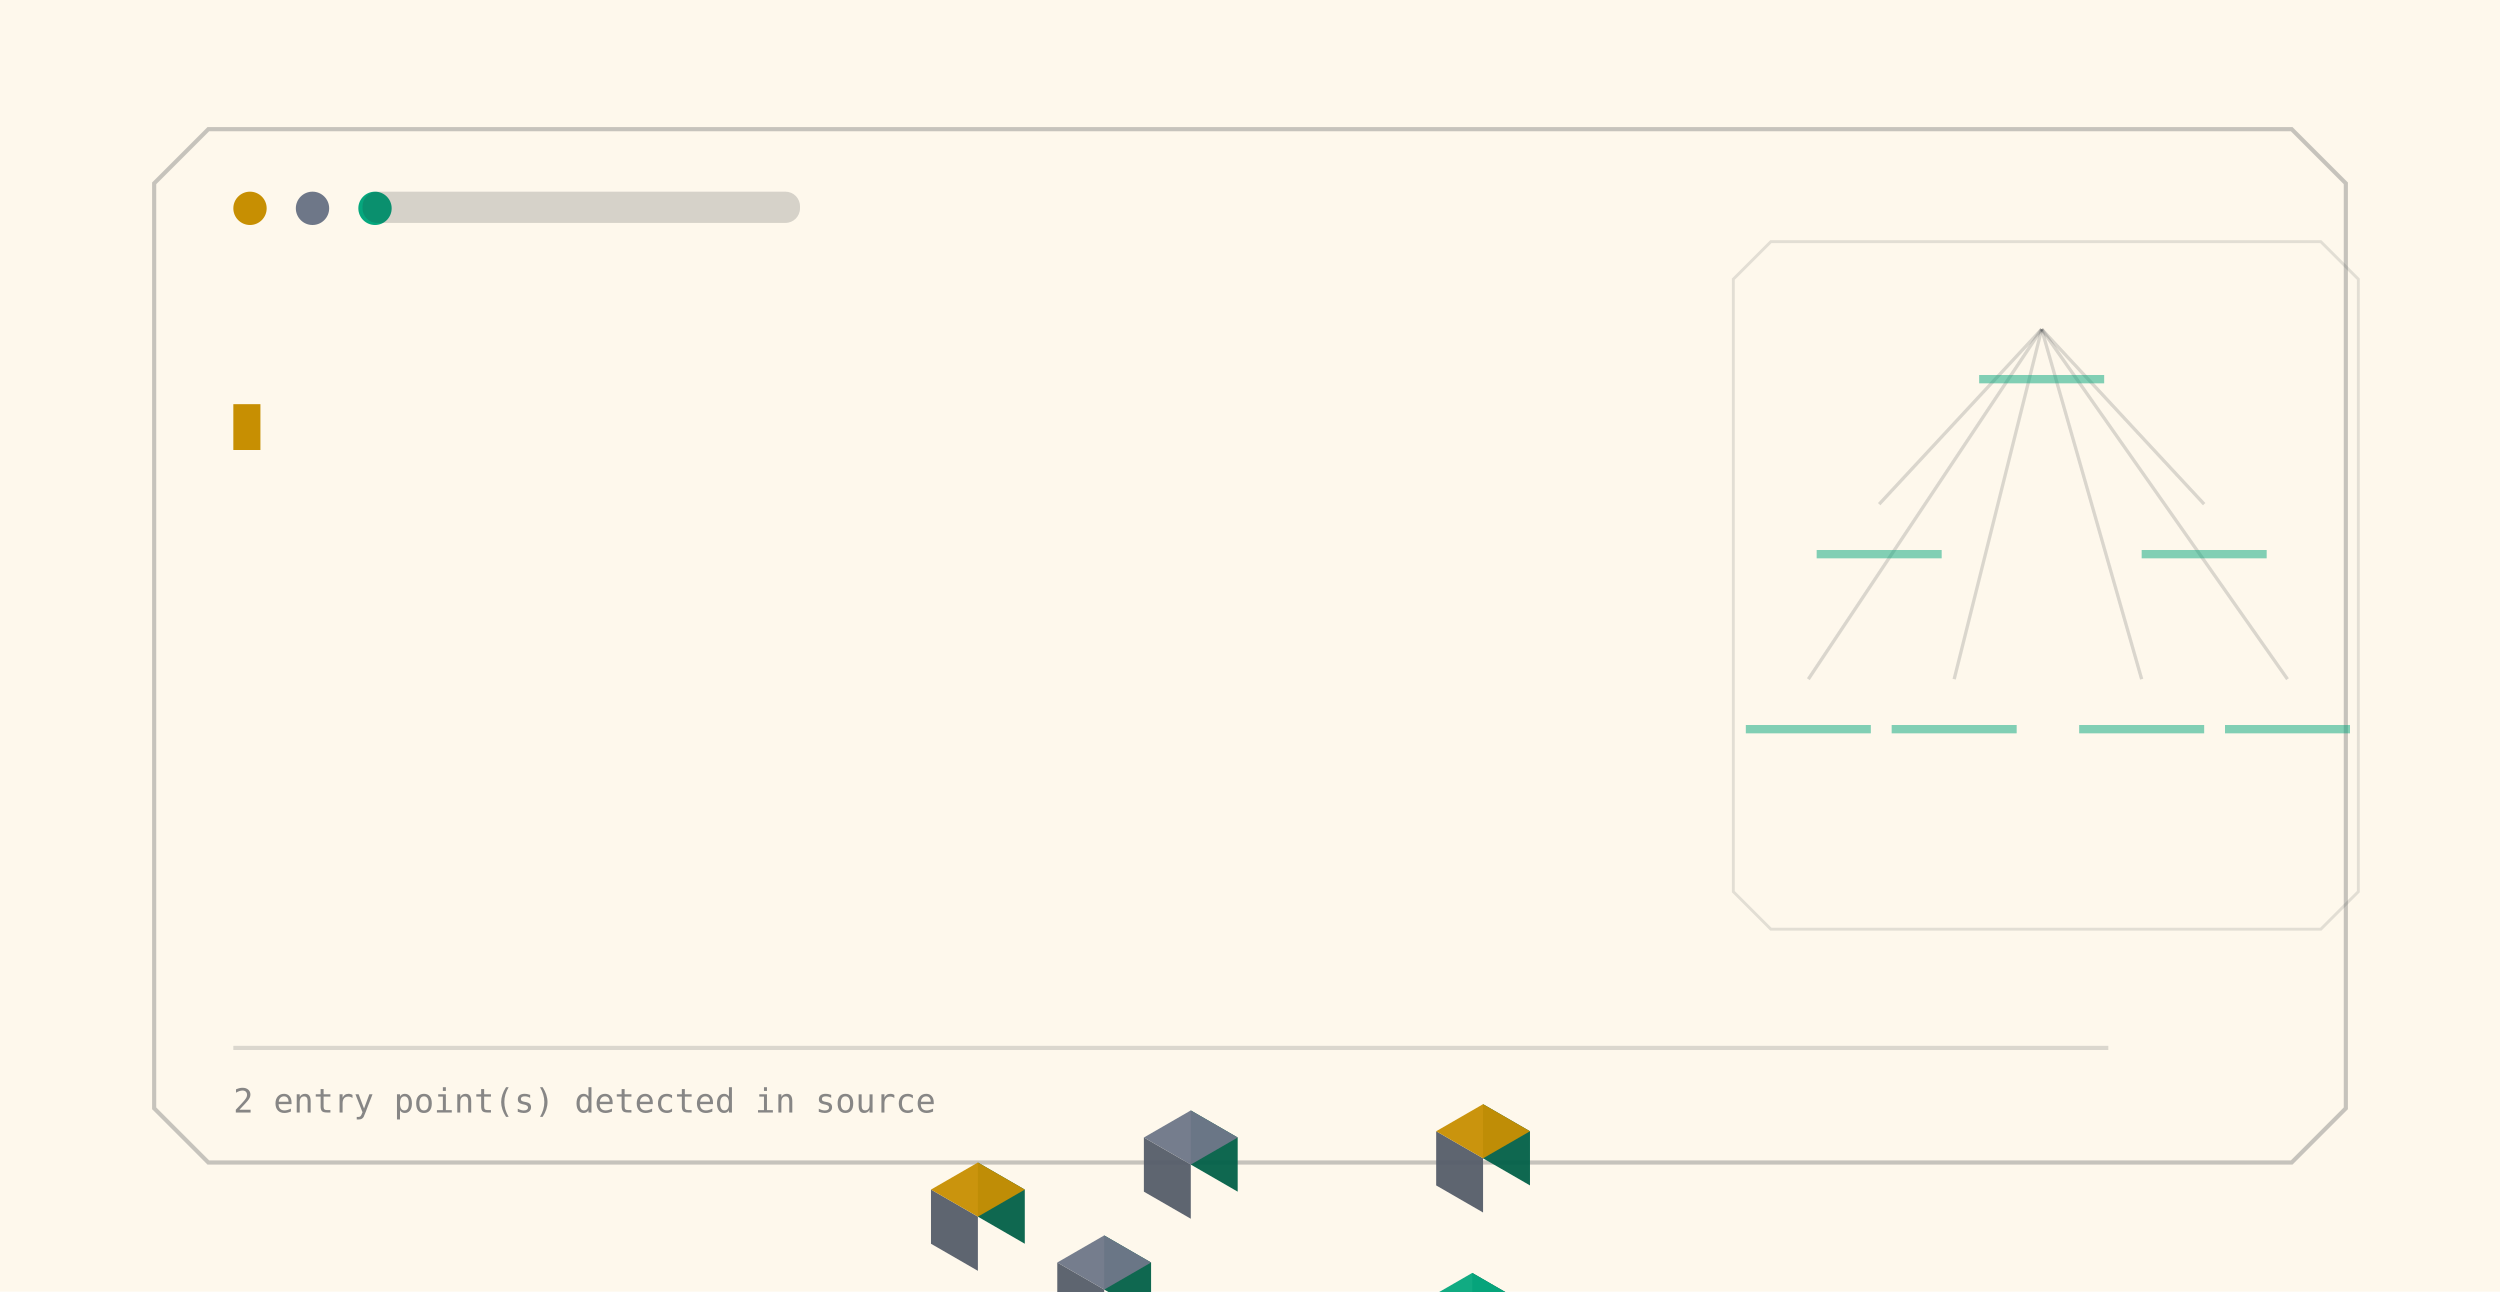
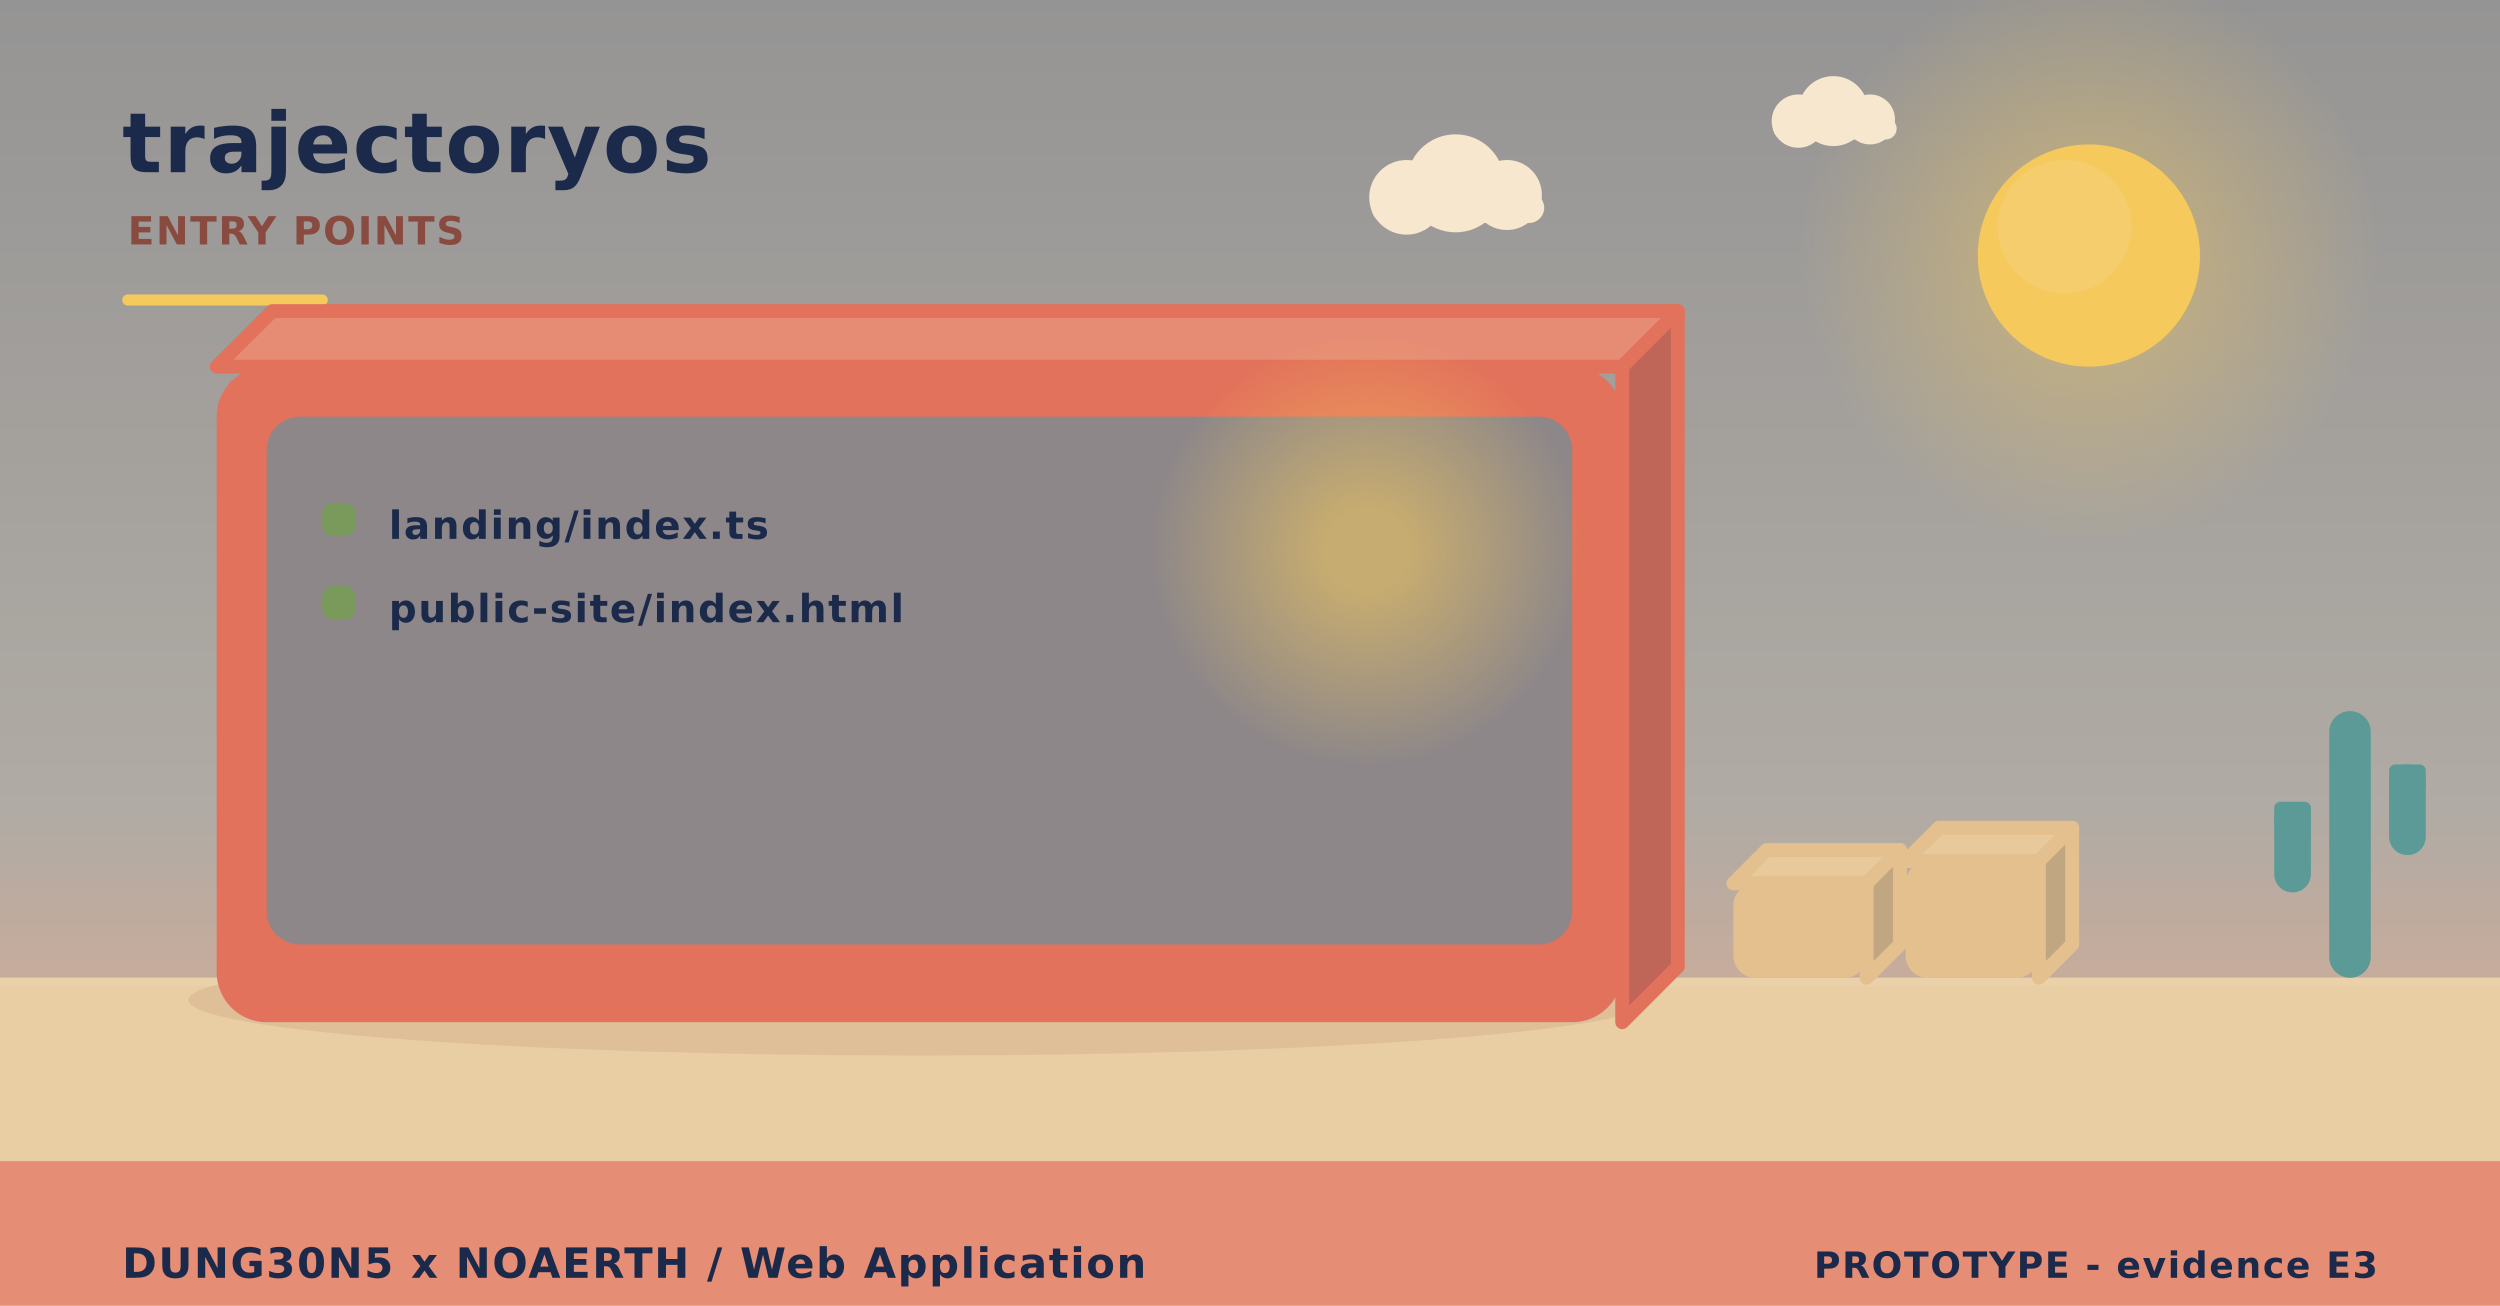
- <svg xmlns="http://www.w3.org/2000/svg" viewBox="0 0 1200 620" width="1200" height="620" role="img" aria-label="trajectoryos command surface">
-   <rect width="1200" height="620" fill="#fef8ec" />
-   <defs>
-     <linearGradient id="gt" x1="0" y1="0" x2="1" y2="1">
-       <stop offset="0%" stop-color="#c78f02" />
-       <stop offset="100%" stop-color="#6e7788" />
-     </linearGradient>
-   </defs>
-   <path d="M100.00,62.00 H1100.00 L1126.00,88.00 V532.00 L1100.00,558.00 H100.00 L74.00,532.00 V88.00 Z" fill="none" stroke="rgba(37,40,49,0.300)" stroke-width="2.00" opacity="0.85" />
-   <circle cx="120.00" cy="100.00" r="8.00" fill="#c78f02" opacity="1.00" />
-   <circle cx="150.00" cy="100.00" r="8.00" fill="#6e7788" opacity="1.00" />
-   <circle cx="180.00" cy="100.00" r="8.00" fill="#05a77d" opacity="1.00" />
-   <rect x="174.00" y="92.00" width="210.00" height="15.00" rx="7.00" fill="rgba(37,40,49,0.180)" opacity="1.00" />
-   <text x="112" y="148" font-family="ui-monospace,SFMono-Regular,Menlo,monospace" font-size="21" fill="rgba(37,40,49,0.800)" opacity="0">landing/index.ts<animate attributeName="opacity" values="0;1;1;0" dur="1.5s" begin="0.0s" repeatCount="indefinite" />
-   </text>
-   <text x="112" y="182" font-family="ui-monospace,SFMono-Regular,Menlo,monospace" font-size="21" fill="rgba(37,40,49,0.800)" opacity="0">public-site/index.html<animate attributeName="opacity" values="0;1;1;0" dur="1.5s" begin="1.5s" repeatCount="indefinite" />
-   </text>
-   <rect x="112" y="194" width="13" height="22" fill="#c78f02">
-     <animate attributeName="opacity" values="1;0;1" dur="1.05s" begin="0s" repeatCount="indefinite" />
-   </rect>
-   <path d="M850.00,116.00 H1114.00 L1132.00,134.00 V428.00 L1114.00,446.00 H850.00 L832.00,428.00 V134.00 Z" fill="none" stroke="rgba(37,40,49,0.180)" stroke-width="1.40" opacity="0.70" />
-   <line x1="980.00" y1="158.00" x2="902.00" y2="242.00" stroke="rgba(37,40,49,0.300)" stroke-width="1.60" opacity="0.55" />
-   <line x1="980.00" y1="158.00" x2="1058.00" y2="242.00" stroke="rgba(37,40,49,0.300)" stroke-width="1.60" opacity="0.55" />
-   <line x1="980.00" y1="158.00" x2="868.00" y2="326.00" stroke="rgba(37,40,49,0.300)" stroke-width="1.60" opacity="0.55" />
-   <line x1="980.00" y1="158.00" x2="938.00" y2="326.00" stroke="rgba(37,40,49,0.300)" stroke-width="1.60" opacity="0.55" />
-   <line x1="980.00" y1="158.00" x2="1028.00" y2="326.00" stroke="rgba(37,40,49,0.300)" stroke-width="1.60" opacity="0.55" />
-   <line x1="980.00" y1="158.00" x2="1098.00" y2="326.00" stroke="rgba(37,40,49,0.300)" stroke-width="1.60" opacity="0.55" />
-   <polygon points="711.87,556.00 734.39,569.00 734.39,543.00 711.87,530.00" fill="#036148" opacity="0.95" />
-   <polygon points="689.36,569.00 711.87,582.00 711.87,556.00 689.36,543.00" fill="#565d6a" opacity="0.95" />
-   <polygon points="711.87,530.00 734.39,543.00 711.87,556.00 689.36,543.00" fill="#c78f02" opacity="0.95" />
+ <svg xmlns="http://www.w3.org/2000/svg" width="900" height="470" viewBox="0 0 900 470" role="img" aria-label="trajectoryos - how it is operated">
+   <linearGradient id="skyt" x1="0" y1="0" x2="0" y2="1">
+     <stop offset="0" stop-color="#959494" />
+     <stop offset="0.62" stop-color="#b0aba4" />
+     <stop offset="1" stop-color="#f3ad8a" />
+   </linearGradient>
+   <rect width="900" height="470" fill="url(#skyt)" />
+   <radialGradient id="sunt">
+     <stop offset="0.35" stop-color="#f5c95c" stop-opacity="0.34" />
+     <stop offset="1" stop-color="#f5c95c" stop-opacity="0" />
+   </radialGradient>
+   <circle cx="752" cy="92" r="104" fill="url(#sunt)" />
+   <circle cx="752" cy="92" r="40" fill="#f5c95c" />
+   <circle cx="743.2" cy="81.6" r="24" fill="#f5d27e" opacity="0.5" />
  <g>
-     <rect x="950.00" y="180.00" width="60.00" height="4.00" rx="0.00" fill="rgba(5,167,125,0.500)" opacity="1.00" />
-     <animate attributeName="opacity" values="0.25;1.0;0.25" dur="9.5s" begin="0.0s" repeatCount="indefinite" />
+     <circle cx="524" cy="66" r="17.64" fill="#f6e7ce" />
+     <circle cx="506.36" cy="71.04" r="13.44" fill="#f6e7ce" />
+     <circle cx="542.48" cy="70.2" r="12.6" fill="#f6e7ce" />
+     <rect x="493.76" y="69.36" width="62.16" height="10.92" rx="5.46" fill="#f6e7ce" />
+     <animateTransform attributeName="transform" type="translate" values="0 0;24 0;0 0" dur="36s" begin="0s" repeatCount="indefinite" />
  </g>
-   <polygon points="571.58,559.00 594.09,572.00 594.09,546.00 571.58,533.00" fill="#036148" opacity="0.95" />
-   <polygon points="549.06,572.00 571.58,585.00 571.58,559.00 549.06,546.00" fill="#565d6a" opacity="0.95" />
-   <polygon points="571.58,533.00 594.09,546.00 571.58,559.00 549.06,546.00" fill="#6e7788" opacity="0.95" />
  <g>
-     <rect x="872.00" y="264.00" width="60.00" height="4.00" rx="0.00" fill="rgba(5,167,125,0.500)" opacity="1.00" />
-     <animate attributeName="opacity" values="0.25;1.0;0.25" dur="9.5s" begin="0.4s" repeatCount="indefinite" />
+     <circle cx="660" cy="40" r="12.6" fill="#f6e7ce" />
+     <circle cx="647.4" cy="43.6" r="9.6" fill="#f6e7ce" />
+     <circle cx="673.2" cy="43" r="9" fill="#f6e7ce" />
+     <rect x="638.4" y="42.4" width="44.4" height="7.8" rx="3.9" fill="#f6e7ce" />
+     <animateTransform attributeName="transform" type="translate" values="0 0;-18 0;0 0" dur="46s" begin="3s" repeatCount="indefinite" />
  </g>
-   <polygon points="706.68,637.00 729.19,650.00 729.19,624.00 706.68,611.00" fill="#036148" opacity="0.95" />
-   <polygon points="684.16,650.00 706.68,663.00 706.68,637.00 684.16,624.00" fill="#565d6a" opacity="0.95" />
-   <polygon points="706.68,611.00 729.19,624.00 706.68,637.00 684.16,624.00" fill="#05a77d" opacity="0.95" />
+   <rect x="0" y="352" width="900" height="118" fill="#e9cda3" />
+   <rect x="0" y="352" width="900" height="3" fill="#ebd1a9" />
+   <text x="44" y="62" font-family="Verdana,DejaVu Sans,sans-serif" font-size="30" font-weight="700" letter-spacing="0.6" fill="#1b2a4a" text-anchor="start">trajectoryos</text>
+   <text x="46" y="88" font-family="Verdana,DejaVu Sans,sans-serif" font-size="14" font-weight="700" letter-spacing="0.6" fill="#894b3f" text-anchor="start">ENTRY POINTS</text>
+   <rect x="44" y="106" width="74" height="4" rx="2" fill="#f5c95c" />
+   <ellipse cx="331" cy="360" rx="263.2" ry="20" fill="rgba(138,90,68,0.11)" />
+   <path d="M78,132 L584,132 L604,112 L98,112 Z" fill="#e68c74" stroke="#e2725b" stroke-width="5" stroke-linejoin="round" />
+   <path d="M584,132 L604,112 L604,348 L584,368 Z" fill="#c06658" stroke="#e2725b" stroke-width="5" stroke-linejoin="round" />
+   <rect x="78" y="132" width="506" height="236" rx="18" fill="#e2725b" />
+   <rect x="96" y="150" width="470" height="190" rx="12" fill="#88888c" opacity="0.94" />
+   <radialGradient id="lamp33558">
+     <stop offset="0.2" stop-color="#f5c95c" stop-opacity="0.55" />
+     <stop offset="1" stop-color="#f5c95c" stop-opacity="0" />
+   </radialGradient>
+   <circle cx="492" cy="198" r="78" fill="url(#lamp33558)" />
+   <rect x="116" y="181" width="12" height="12" rx="4" fill="#7a9a5c" />
  <g>
-     <rect x="1028.00" y="264.00" width="60.00" height="4.00" rx="0.00" fill="rgba(5,167,125,0.500)" opacity="1.00" />
-     <animate attributeName="opacity" values="0.25;1.0;0.25" dur="9.5s" begin="0.8s" repeatCount="indefinite" />
+     <text x="140" y="194" font-family="Verdana,DejaVu Sans,sans-serif" font-size="14" font-weight="700" letter-spacing="0.6" fill="#1b2a4a" text-anchor="start">landing/index.ts</text>
+     <animateTransform attributeName="transform" type="translate" values="0 10;0 0" dur="0.7s" begin="0.4s" fill="freeze" />
  </g>
-   <polygon points="469.39,584.00 491.90,597.00 491.90,571.00 469.39,558.00" fill="#036148" opacity="0.95" />
-   <polygon points="446.87,597.00 469.39,610.00 469.39,584.00 446.87,571.00" fill="#565d6a" opacity="0.95" />
-   <polygon points="469.39,558.00 491.90,571.00 469.39,584.00 446.87,571.00" fill="#c78f02" opacity="0.95" />
+   <rect x="116" y="211" width="12" height="12" rx="4" fill="#7a9a5c" />
  <g>
-     <rect x="838.00" y="348.00" width="60.00" height="4.00" rx="0.00" fill="rgba(5,167,125,0.500)" opacity="1.00" />
-     <animate attributeName="opacity" values="0.25;1.0;0.25" dur="9.5s" begin="1.2s" repeatCount="indefinite" />
+     <text x="140" y="224" font-family="Verdana,DejaVu Sans,sans-serif" font-size="14" font-weight="700" letter-spacing="0.6" fill="#1b2a4a" text-anchor="start">public-site/index.html</text>
+     <animateTransform attributeName="transform" type="translate" values="0 10;0 0" dur="0.7s" begin="0.7s" fill="freeze" />
  </g>
-   <polygon points="530.01,619.00 552.52,632.00 552.52,606.00 530.01,593.00" fill="#036148" opacity="0.95" />
-   <polygon points="507.49,632.00 530.01,645.00 530.01,619.00 507.49,606.00" fill="#565d6a" opacity="0.95" />
-   <polygon points="530.01,593.00 552.52,606.00 530.01,619.00 507.49,606.00" fill="#6e7788" opacity="0.95" />
-   <g>
-     <rect x="908.00" y="348.00" width="60.00" height="4.00" rx="0.00" fill="rgba(5,167,125,0.500)" opacity="1.00" />
-     <animate attributeName="opacity" values="0.25;1.0;0.25" dur="9.5s" begin="1.6s" repeatCount="indefinite" />
-   </g>
-   <polygon points="607.95,664.00 630.47,677.00 630.47,651.00 607.95,638.00" fill="#036148" opacity="0.95" />
-   <polygon points="585.43,677.00 607.95,690.00 607.95,664.00 585.43,651.00" fill="#565d6a" opacity="0.95" />
-   <polygon points="607.95,638.00 630.47,651.00 607.95,664.00 585.43,651.00" fill="#05a77d" opacity="0.95" />
-   <g>
-     <rect x="998.00" y="348.00" width="60.00" height="4.00" rx="0.00" fill="rgba(5,167,125,0.500)" opacity="1.00" />
-     <animate attributeName="opacity" values="0.25;1.0;0.25" dur="9.5s" begin="2.0s" repeatCount="indefinite" />
-   </g>
-   <polygon points="668.57,699.00 691.09,712.00 691.09,686.00 668.57,673.00" fill="#036148" opacity="0.95" />
-   <polygon points="646.05,712.00 668.57,725.00 668.57,699.00 646.05,686.00" fill="#565d6a" opacity="0.95" />
-   <polygon points="668.57,673.00 691.09,686.00 668.57,699.00 646.05,686.00" fill="#c78f02" opacity="0.95" />
-   <g>
-     <rect x="1068.00" y="348.00" width="60.00" height="4.00" rx="0.00" fill="rgba(5,167,125,0.500)" opacity="1.00" />
-     <animate attributeName="opacity" values="0.25;1.0;0.25" dur="9.5s" begin="2.4s" repeatCount="indefinite" />
-   </g>
-   <rect x="112.00" y="502.00" width="900.00" height="2.00" rx="0.00" fill="rgba(37,40,49,0.160)" opacity="1.00" />
-   <text x="112" y="534" font-family="ui-monospace,Menlo,monospace" font-size="16" fill="rgba(37,40,49,0.550)">2 entry point(s) detected in source</text>
+   <path d="M624,318 L672,318 L684,306 L636,306 Z" fill="#e7c99b" stroke="#e3c08d" stroke-width="5" stroke-linejoin="round" />
+   <path d="M672,318 L684,306 L684,340 L672,352 Z" fill="#c1a682" stroke="#e3c08d" stroke-width="5" stroke-linejoin="round" />
+   <rect x="624" y="318" width="48" height="34" rx="8" fill="#e3c08d" />
+   <path d="M686,310 L734,310 L746,298 L698,298 Z" fill="#e7c99b" stroke="#e3c08d" stroke-width="5" stroke-linejoin="round" />
+   <path d="M734,310 L746,298 L746,340 L734,352 Z" fill="#c1a682" stroke="#e3c08d" stroke-width="5" stroke-linejoin="round" />
+   <rect x="686" y="310" width="48" height="42" rx="8" fill="#e3c08d" />
+   <rect x="838.52" y="256" width="14.96" height="96" rx="7.48" fill="#5b9a97" />
+   <rect x="818.72" y="288.64" width="13.2" height="32.64" rx="6.6" fill="#5b9a97" />
+   <rect x="818.72" y="288.64" width="13.2" height="9.6" rx="2.2" fill="#5b9a97" />
+   <rect x="860.08" y="275.2" width="13.2" height="32.64" rx="6.6" fill="#5b9a97" />
+   <rect x="860.08" y="275.2" width="13.2" height="9.6" rx="2.2" fill="#5b9a97" />
+   <rect x="0" y="418" width="900" height="52" rx="0" fill="#e68972" opacity="0.94" />
+   <text x="44" y="460" font-family="Verdana,DejaVu Sans,sans-serif" font-size="15" font-weight="700" letter-spacing="0.6" fill="#1b2a4a" text-anchor="start">DUNG30N5 x NOAERTH  /  Web Application</text>
+   <text x="856" y="460" font-family="Verdana,DejaVu Sans,sans-serif" font-size="13" font-weight="700" letter-spacing="0.6" fill="#1b2a4a" text-anchor="end">PROTOTYPE  -  evidence E3</text>
</svg>
